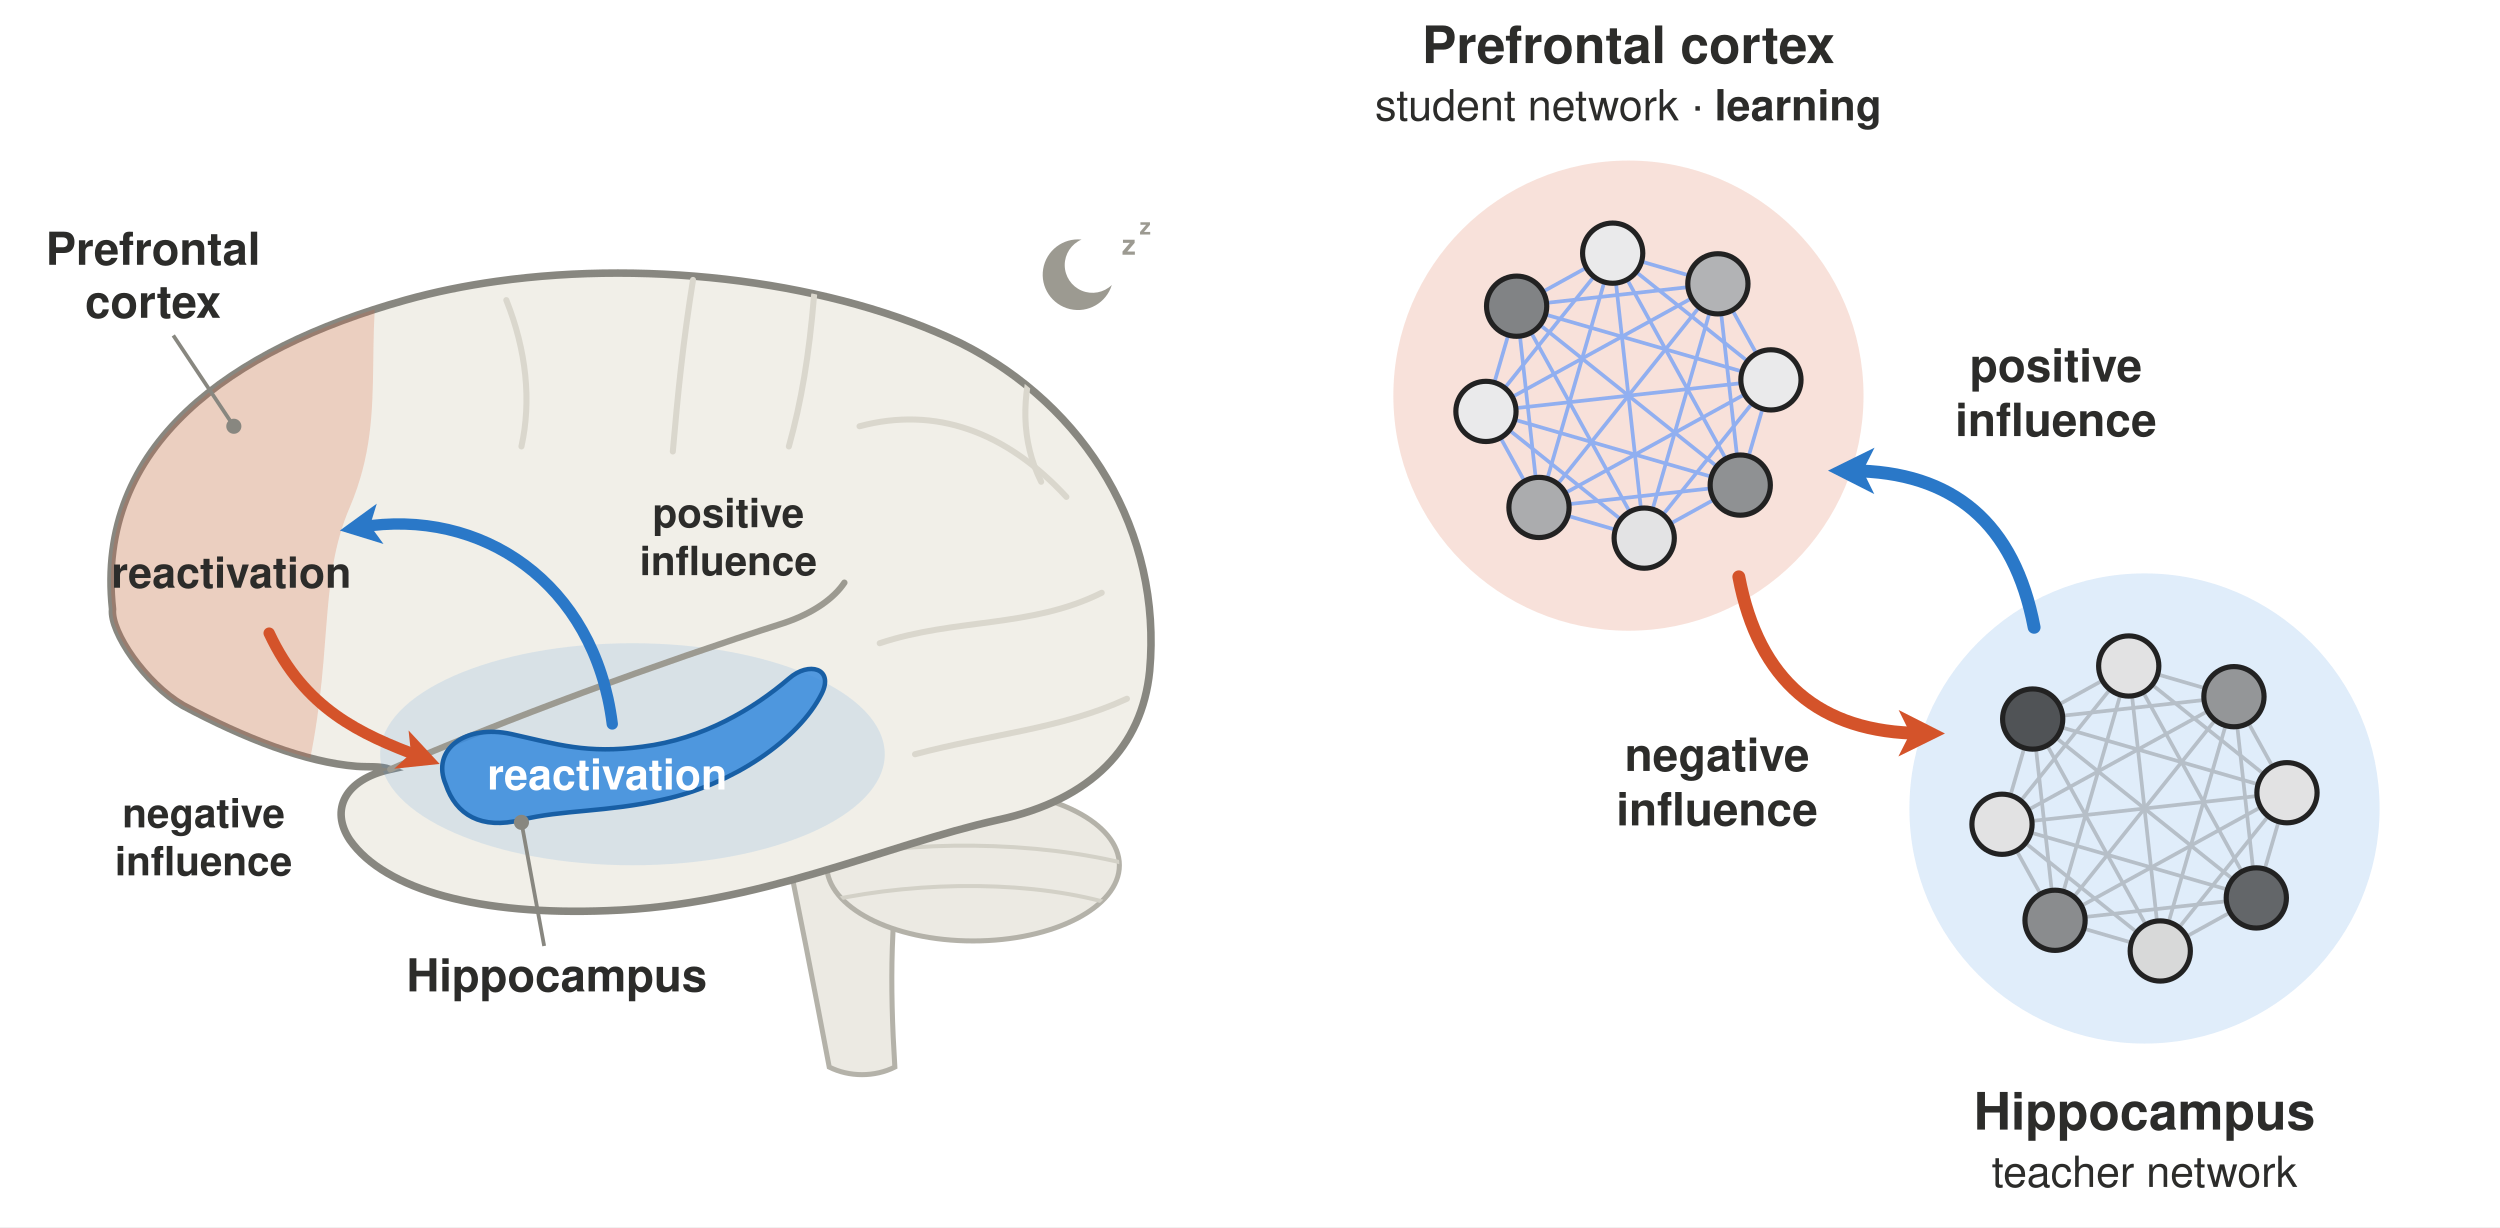
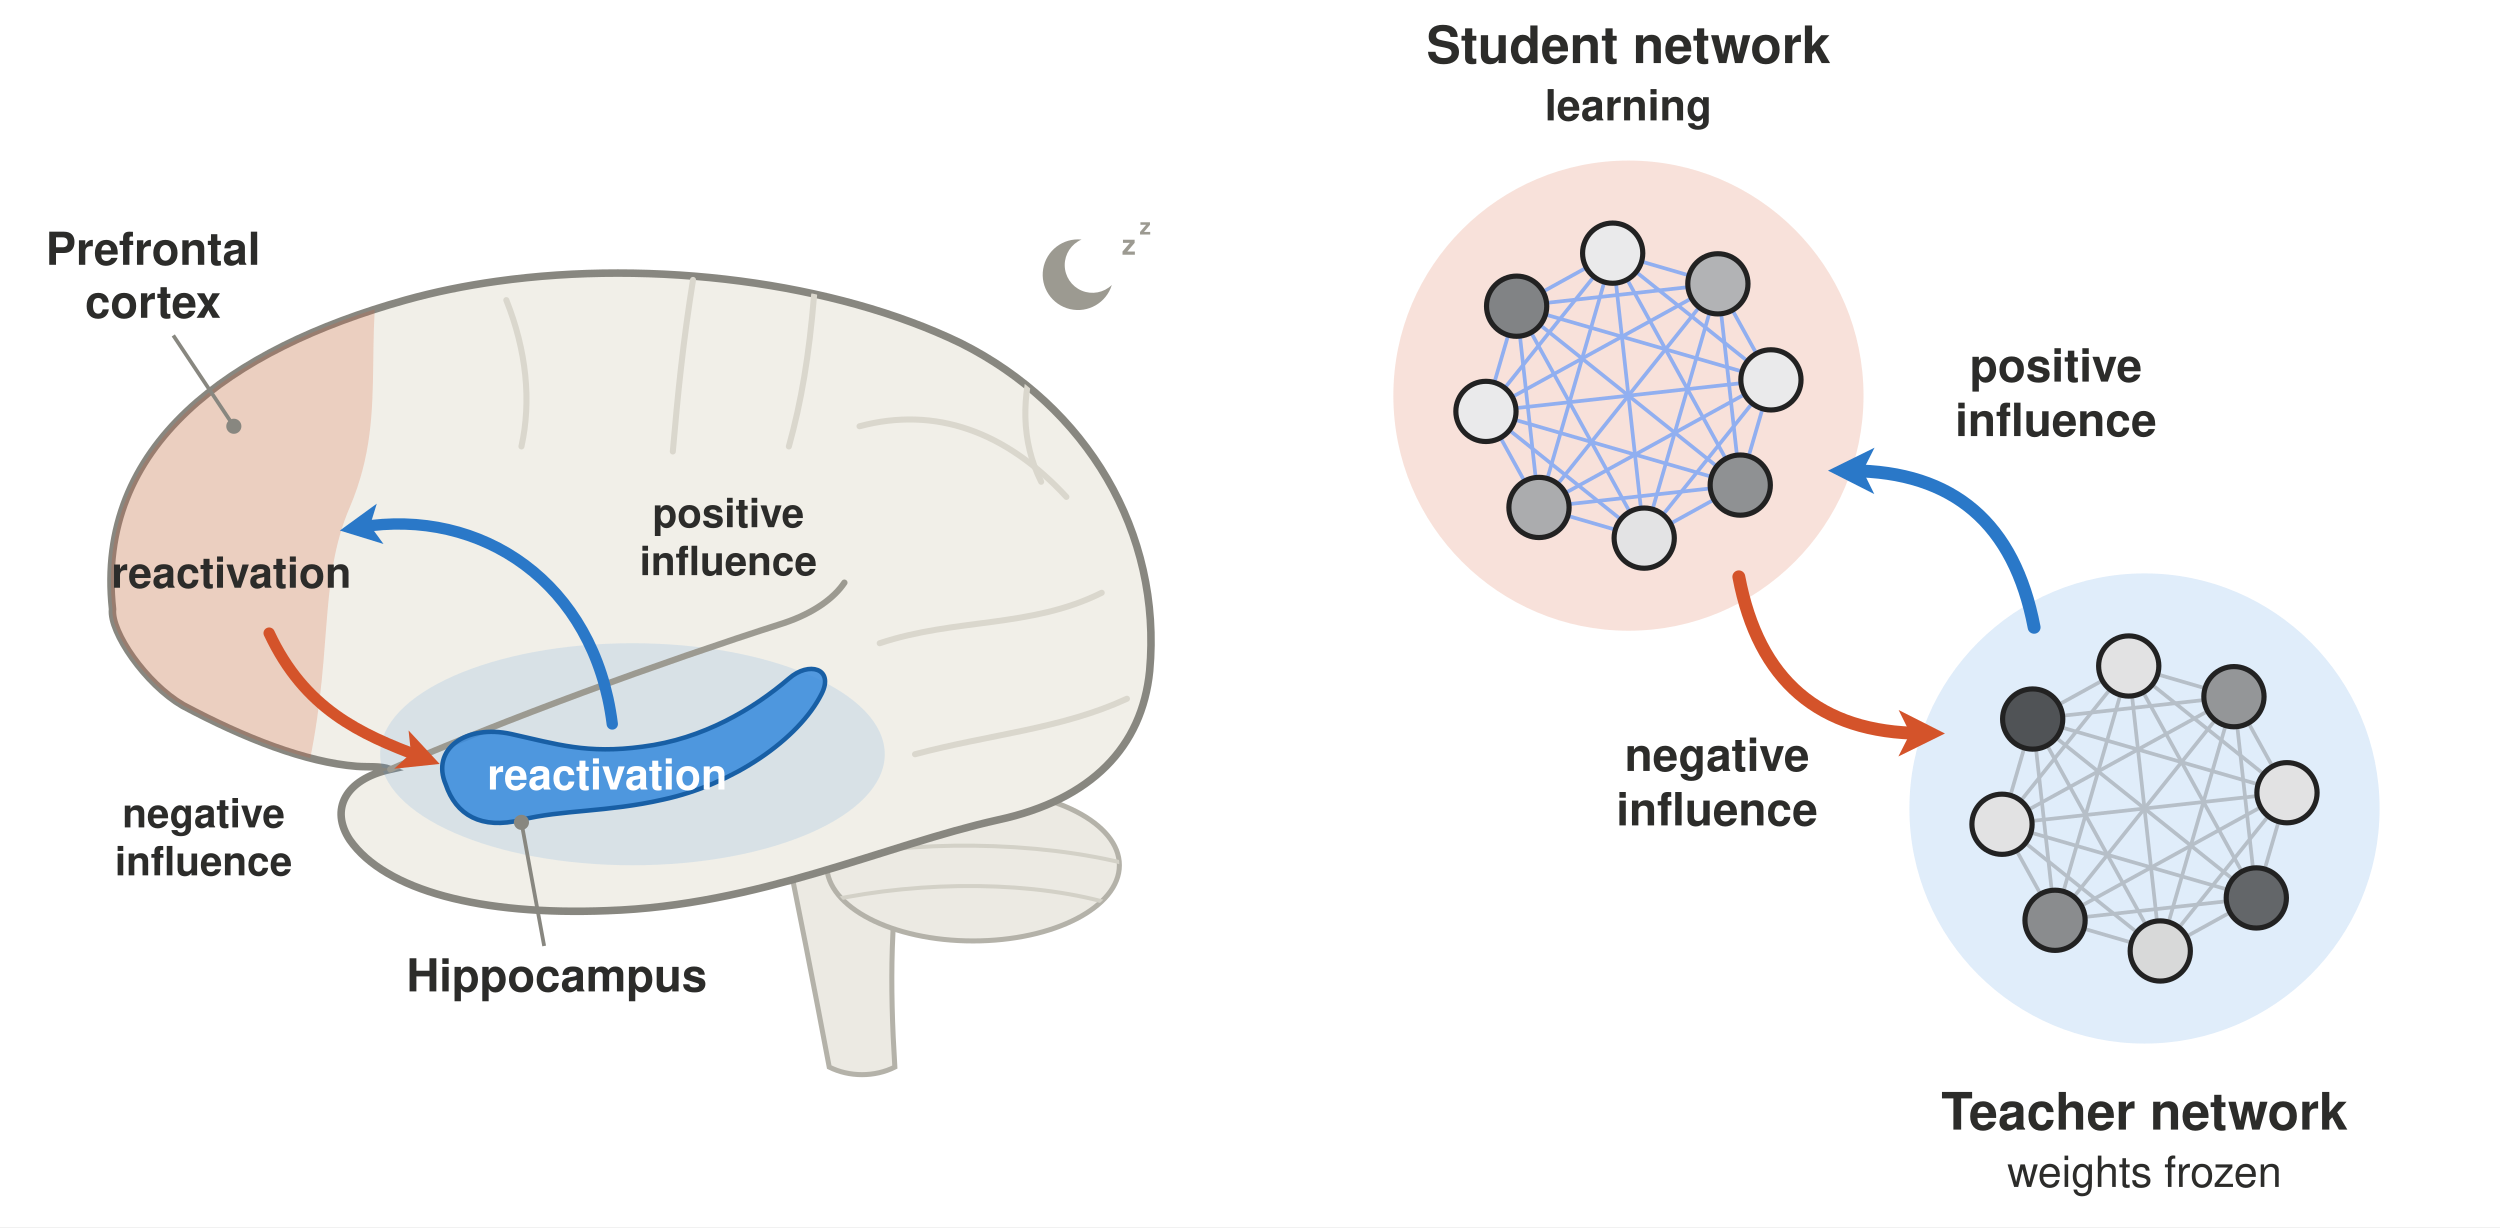
<svg xmlns="http://www.w3.org/2000/svg" width="872" height="428" viewBox="184 12 872 428" font-family="Helvetica, Arial, sans-serif" font-weight="bold">
  <rect x="184" y="12" width="872" height="428" fill="#FFFFFF" />
  <g id="brain" transform="translate(585.0 239.0) scale(0.88) translate(-585.0 -217.0)">
    <defs>
      <marker id="aB" viewBox="0 0 10 10" refX="5" refY="5" markerWidth="3.6" markerHeight="3.6" orient="auto-start-reverse">
        <path d="M0,0 L10,5 L0,10 L2.5,5 z" fill="#2A78C8" />
      </marker>
      <marker id="aC" viewBox="0 0 10 10" refX="5" refY="5" markerWidth="3.6" markerHeight="3.6" orient="auto-start-reverse">
        <path d="M0,0 L10,5 L0,10 L2.5,5 z" fill="#D4532A" />
      </marker>
      <clipPath id="clipCerebrum">
        <use href="#cerebrum" />
      </clipPath>
      <clipPath id="clipCerebellum">
        <use href="#cerebellum" />
      </clipPath>
    </defs>
    <g id="brainstem">
      <path d="M440 290 C446 320 452 350 458 382 C466 386 476 386 484 382 C482 350 482 318 488 292 Z" fill="#ECEAE3" stroke="#B4B2A9" stroke-width="2" />
    </g>
    <g id="cerebellum-layer">
      <path id="cerebellum" d="M457 302 C457 285.43 482.97 272 515 272 C547.03 272 573 285.43 573 302 C573 318.57 547.03 332 515 332 C482.97 332 457 318.57 457 302 Z" fill="#ECEAE3" stroke="#B4B2A9" stroke-width="2" />
      <g clip-path="url(#clipCerebellum)" fill="none" stroke="#D3D1C7" stroke-width="1.6">
        <path d="M455 300 C490 292 540 292 578 302" />
        <path d="M458 316 C495 308 540 308 572 318" />
      </g>
    </g>
    <g id="cerebrum-layer">
      <path id="cerebrum" d="M173.92 200.5 C166.92 135.5 220.76 97.36 290 78 C301.53 74.77 313.7 72.29 326.25 70.54 C388.49 61.81 460.07 70.87 510 95 C560 120 590 170 585 225 C582 255 562 276 525 284 C480 294 430 318 370 320 C320 322 282 312 268 292 C260 280 266 268 284 264 C280.01 262.55 275.44 263.16 270.71 262.79 C250.48 261.18 226.32 251.75 201.77 238.65 C187.08 230.1 172.92 209.5 173.92 200.5 Z" fill="#F1EFE8" stroke="#888780" stroke-width="3" />
      <g clip-path="url(#clipCerebrum)">
        <g id="sulci" fill="none" stroke="#DAD7CD" stroke-width="2.4" stroke-linecap="round">
          <path d="M404 70 C400 95 398 115 396 138" />
          <path d="M452 76 C450 100 447 118 442 136" />
          <path d="M470 128 C500 120 528 130 552 156" />
          <path d="M540 98 C534 116 534 134 542 150" />
          <path d="M478 214 C508 204 538 208 566 194" />
          <path d="M492 258 C522 250 550 248 576 236" />
          <path d="M330 78 C338 98 340 118 336 136" />
        </g>
        <path id="pfc-region" d="M100 40 L285 40 C270 90 285 120 268 160 C255 190 262 220 250 270 L100 270 Z" fill="#D85A30" opacity="0.22" />
        <ellipse id="hpc-halo" cx="380" cy="258" rx="100" ry="44" fill="#378ADD" opacity="0.14" />
      </g>
      <path id="lateral-sulcus" d="M284 264 C330 244 390 222 440 206 C452 202 460 196 464 190" fill="none" stroke="#9C9A91" stroke-width="2.5" stroke-linecap="round" />
    </g>
    <g id="hippocampus">
      <path d="M306 270 C300 256 314 246 332 250 C350 254 362 258 384 255 C408 252 428 240 442 228 C450 221 460 224 455 234 C446 252 420 270 392 276 C370 281 352 280 336 284 C320 288 310 282 306 270 Z" fill="#378ADD" fill-opacity="0.85" stroke="#185FA5" stroke-width="1.8" />
    </g>
    <g id="arrows" fill="none" stroke-width="4.5" stroke-linecap="round">
      <path d="M372 246 C365 190 320 160 272 168" stroke="#2A78C8" marker-end="url(#aB)" />
      <path d="M236 210 C250 240 272 250 296 259" stroke="#D4532A" marker-end="url(#aC)" />
    </g>
    <g id="region-text" text-anchor="middle" font-size="17">
      <text x="221" y="192" fill="#2C2C2A">reactivation</text>
      <text x="370" y="272" fill="#FFFFFF">reactivation</text>
    </g>
    <g id="labels" text-anchor="middle" font-size="16" fill="#2C2C2A">
      <text x="418" y="168">positive</text>
      <text x="418" y="187">influence</text>
      <text x="210" y="287">negative</text>
      <text x="210" y="306">influence</text>
      <text x="190" y="64" font-size="18">Prefrontal</text>
      <text x="190" y="85" font-size="18">cortex</text>
      <text x="350" y="352" font-size="18">Hippocampus</text>
    </g>
    <g id="leaders" stroke="#888780" stroke-width="1.5" fill="#888780">
      <line x1="198" y1="92" x2="222" y2="128" />
      <circle cx="222" cy="128" r="3" stroke="none" />
      <line x1="345" y1="334" x2="336" y2="285" />
      <circle cx="336" cy="285" r="3" stroke="none" />
    </g>
    <g id="sleep-moon" transform="translate(548 66)" fill="#9C9A91">
      <path d="M10 -12 A14 14 0 1 0 22 6 A11 11 0 1 1 10 -12 Z" />
      <text x="26" y="-6" font-size="11">z</text>
      <text x="33" y="-14" font-size="9">z</text>
    </g>
  </g>
  <g id="transfer-network">
    <defs>
      <marker id="tDrive" viewBox="0 0 10 10" refX="5" refY="5" markerWidth="3.6" markerHeight="3.6" orient="auto-start-reverse">
        <path d="M0,0 L10,5 L0,10 L2.5,5 z" fill="#2A78C8" />
      </marker>
      <marker id="tErrArrow" viewBox="0 0 10 10" refX="5" refY="5" markerWidth="3.6" markerHeight="3.6" orient="auto-start-reverse">
        <path d="M0,0 L10,5 L0,10 L2.5,5 z" fill="#D4532A" />
      </marker>
      <marker id="tErrDot" viewBox="0 0 10 10" refX="5" refY="5" markerWidth="2.6" markerHeight="2.6">
        <circle cx="5" cy="5" r="5" fill="#D4532A" />
      </marker>
    </defs>
    <g id="student">
      <circle cx="752.0" cy="150.0" r="82.0" fill="#D85A30" opacity="0.18" />
      <g stroke="#4C8DFF" stroke-width="1.3" opacity="0.6">
        <line x1="713.0" y1="118.8" x2="746.5" y2="100.3" />
        <line x1="713.0" y1="118.8" x2="783.2" y2="111.0" />
        <line x1="713.0" y1="118.8" x2="801.7" y2="144.5" />
        <line x1="713.0" y1="118.8" x2="791.0" y2="181.2" />
        <line x1="713.0" y1="118.8" x2="757.5" y2="199.7" />
        <line x1="713.0" y1="118.8" x2="720.8" y2="189.0" />
        <line x1="713.0" y1="118.8" x2="702.3" y2="155.5" />
        <line x1="746.5" y1="100.3" x2="783.2" y2="111.0" />
        <line x1="746.5" y1="100.3" x2="801.7" y2="144.5" />
        <line x1="746.5" y1="100.3" x2="791.0" y2="181.2" />
        <line x1="746.5" y1="100.3" x2="757.5" y2="199.7" />
        <line x1="746.5" y1="100.3" x2="720.8" y2="189.0" />
        <line x1="746.5" y1="100.3" x2="702.3" y2="155.5" />
        <line x1="783.2" y1="111.0" x2="801.7" y2="144.5" />
        <line x1="783.2" y1="111.0" x2="791.0" y2="181.2" />
        <line x1="783.2" y1="111.0" x2="757.5" y2="199.7" />
        <line x1="783.2" y1="111.0" x2="720.8" y2="189.0" />
        <line x1="783.2" y1="111.0" x2="702.3" y2="155.5" />
        <line x1="801.7" y1="144.5" x2="791.0" y2="181.2" />
        <line x1="801.7" y1="144.5" x2="757.5" y2="199.7" />
        <line x1="801.7" y1="144.5" x2="720.8" y2="189.0" />
        <line x1="801.7" y1="144.5" x2="702.3" y2="155.5" />
        <line x1="791.0" y1="181.2" x2="757.5" y2="199.7" />
        <line x1="791.0" y1="181.2" x2="720.8" y2="189.0" />
        <line x1="791.0" y1="181.2" x2="702.3" y2="155.5" />
        <line x1="757.5" y1="199.7" x2="720.8" y2="189.0" />
        <line x1="757.5" y1="199.7" x2="702.3" y2="155.5" />
        <line x1="720.8" y1="189.0" x2="702.3" y2="155.5" />
      </g>
      <g stroke="#222222" stroke-width="1.8">
        <circle cx="713.0" cy="118.8" r="10.5" fill="#818385" />
        <circle cx="746.5" cy="100.3" r="10.5" fill="#EAEAEB" />
        <circle cx="783.2" cy="111.0" r="10.5" fill="#B2B3B5" />
        <circle cx="801.7" cy="144.5" r="10.5" fill="#EAEAEB" />
        <circle cx="791.0" cy="181.2" r="10.5" fill="#8F9193" />
        <circle cx="757.5" cy="199.7" r="10.5" fill="#E3E3E4" />
        <circle cx="720.8" cy="189.0" r="10.5" fill="#ABACAE" />
        <circle cx="702.3" cy="155.5" r="10.5" fill="#EAEAEB" />
      </g>
    </g>
    <g id="teacher">
      <circle cx="932.0" cy="294.0" r="82.0" fill="#378ADD" opacity="0.16" />
      <g stroke="#9AA0A6" stroke-width="1.3" opacity="0.6">
        <line x1="893.0" y1="262.8" x2="926.5" y2="244.3" />
        <line x1="893.0" y1="262.8" x2="963.2" y2="255.0" />
        <line x1="893.0" y1="262.8" x2="981.7" y2="288.5" />
        <line x1="893.0" y1="262.8" x2="971.0" y2="325.2" />
        <line x1="893.0" y1="262.8" x2="937.5" y2="343.7" />
        <line x1="893.0" y1="262.8" x2="900.8" y2="333.0" />
        <line x1="893.0" y1="262.8" x2="882.3" y2="299.5" />
        <line x1="926.5" y1="244.3" x2="963.2" y2="255.0" />
        <line x1="926.5" y1="244.3" x2="981.7" y2="288.5" />
        <line x1="926.5" y1="244.3" x2="971.0" y2="325.2" />
        <line x1="926.5" y1="244.3" x2="937.5" y2="343.7" />
        <line x1="926.5" y1="244.3" x2="900.8" y2="333.0" />
        <line x1="926.5" y1="244.3" x2="882.3" y2="299.5" />
        <line x1="963.2" y1="255.0" x2="981.7" y2="288.5" />
        <line x1="963.2" y1="255.0" x2="971.0" y2="325.2" />
        <line x1="963.2" y1="255.0" x2="937.5" y2="343.7" />
        <line x1="963.2" y1="255.0" x2="900.8" y2="333.0" />
        <line x1="963.2" y1="255.0" x2="882.3" y2="299.5" />
        <line x1="981.7" y1="288.5" x2="971.0" y2="325.2" />
        <line x1="981.7" y1="288.5" x2="937.5" y2="343.7" />
        <line x1="981.7" y1="288.5" x2="900.8" y2="333.0" />
        <line x1="981.7" y1="288.5" x2="882.3" y2="299.5" />
        <line x1="971.0" y1="325.2" x2="937.5" y2="343.7" />
        <line x1="971.0" y1="325.2" x2="900.8" y2="333.0" />
        <line x1="971.0" y1="325.2" x2="882.3" y2="299.5" />
        <line x1="937.5" y1="343.7" x2="900.8" y2="333.0" />
        <line x1="937.5" y1="343.7" x2="882.3" y2="299.5" />
        <line x1="900.8" y1="333.0" x2="882.3" y2="299.5" />
      </g>
      <g stroke="#222222" stroke-width="1.8">
        <circle cx="893.0" cy="262.8" r="10.5" fill="#505356" />
        <circle cx="926.5" cy="244.3" r="10.5" fill="#E2E2E3" />
        <circle cx="963.2" cy="255.0" r="10.5" fill="#949698" />
        <circle cx="981.7" cy="288.5" r="10.5" fill="#E2E2E3" />
        <circle cx="971.0" cy="325.2" r="10.5" fill="#636669" />
        <circle cx="937.5" cy="343.7" r="10.5" fill="#D8D9D9" />
        <circle cx="900.8" cy="333.0" r="10.5" fill="#8A8C8E" />
        <circle cx="882.3" cy="299.5" r="10.5" fill="#E2E2E3" />
      </g>
    </g>
    <g id="interface">
      <path d="M893.5 230.8 C886.6 194.6 865.4 176.4 829.7 176.2" fill="none" stroke="#2A78C8" stroke-width="4.5" stroke-linecap="round" marker-end="url(#tDrive)" />
      <path d="M790.5 213.2 C797.4 249.4 818.6 267.6 854.3 267.8" fill="none" stroke="#D4532A" stroke-width="4.5" stroke-linecap="round" marker-end="url(#tErrArrow)" />
    </g>
    <g id="network-labels">
      <g text-anchor="middle" fill="#2C2C2A" font-size="16">
        <text x="901.1" y="145.1">positive</text>
        <text x="901.1" y="164.1">influence</text>
        <text x="782.9" y="280.9">negative</text>
        <text x="782.9" y="299.9">influence</text>
      </g>
      <g text-anchor="middle" font-size="18" fill="#2C2C2A">
-         <text x="752.0" y="34.0">Prefrontal cortex</text>
-         <text x="932.0" y="406.0">Hippocampus</text>
+         <text x="752.0" y="34.0">Student network</text>
+         <text x="932.0" y="406.0">Teacher network</text>
      </g>
      <g font-size="15" font-weight="normal" fill="#2C2C2A" text-anchor="middle">
-         <text x="752.0" y="54.0">student network · <tspan font-weight="bold">learning</tspan>
+         <text x="752.0" y="54.0">
+           <tspan font-weight="bold">learning</tspan>
        </text>
-         <text x="932.0" y="426.0">teacher network</text>
+         <text x="932.0" y="426.0">weights frozen</text>
      </g>
    </g>
  </g>
</svg>
